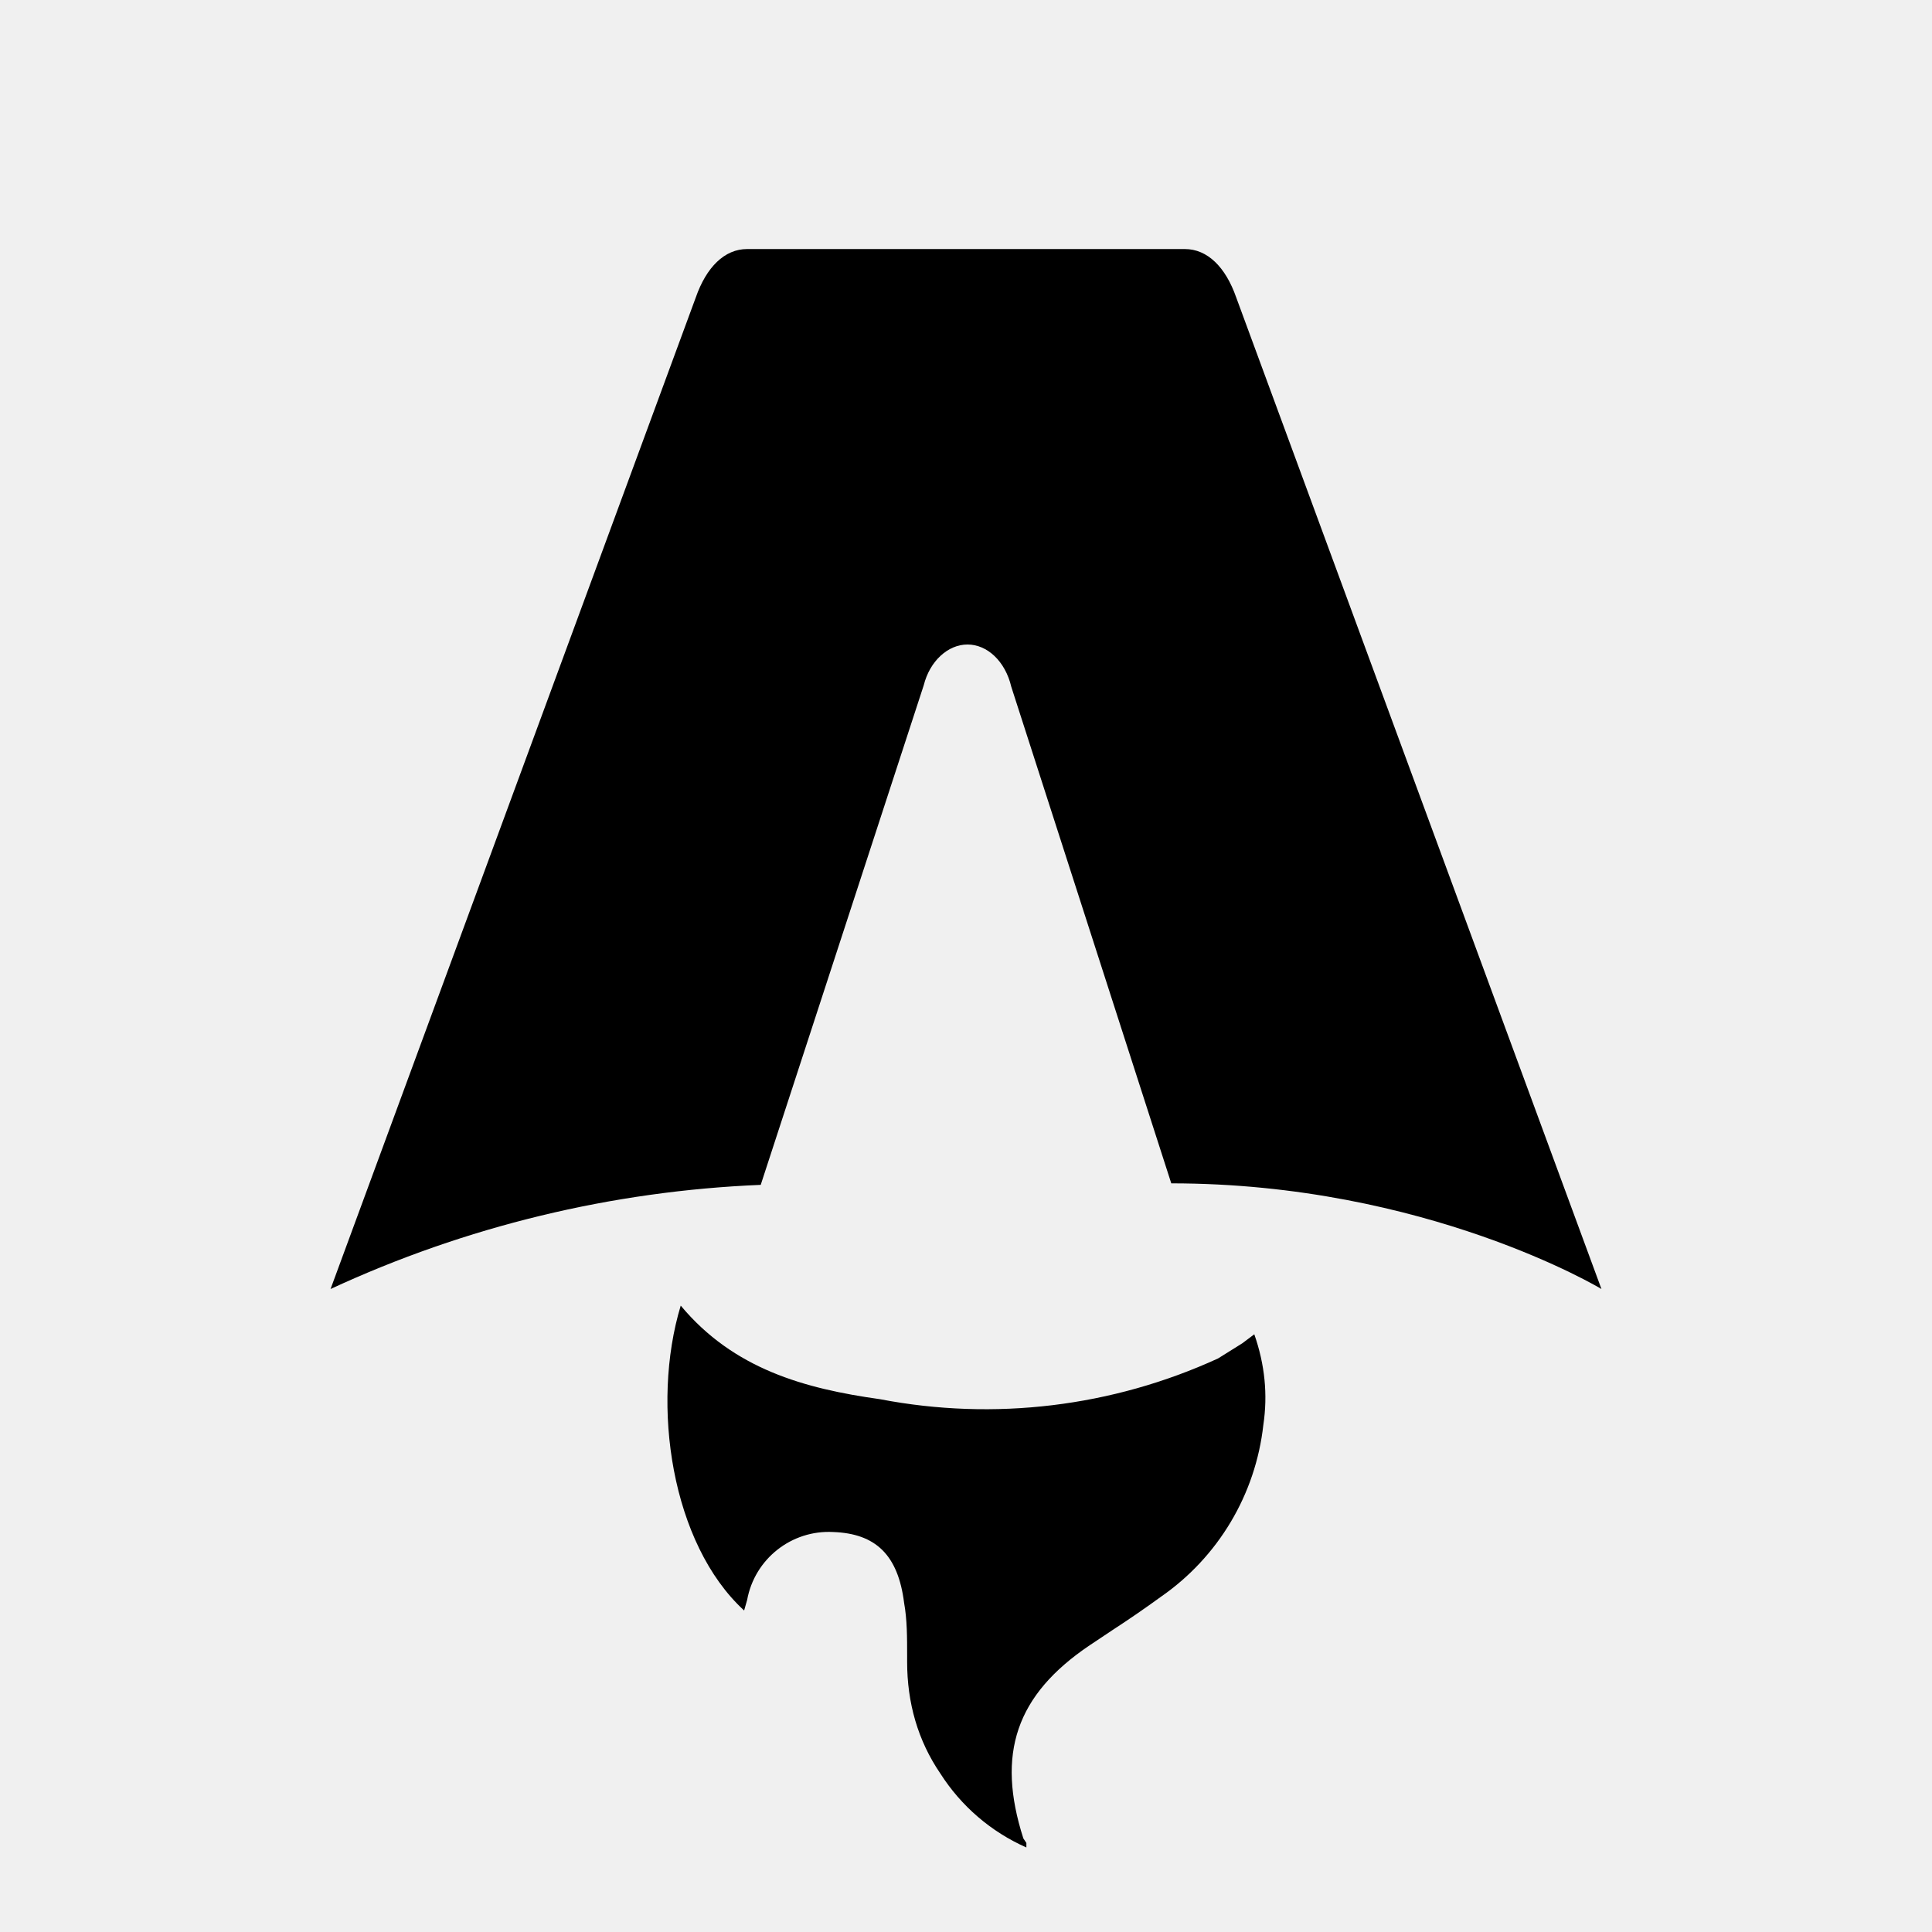
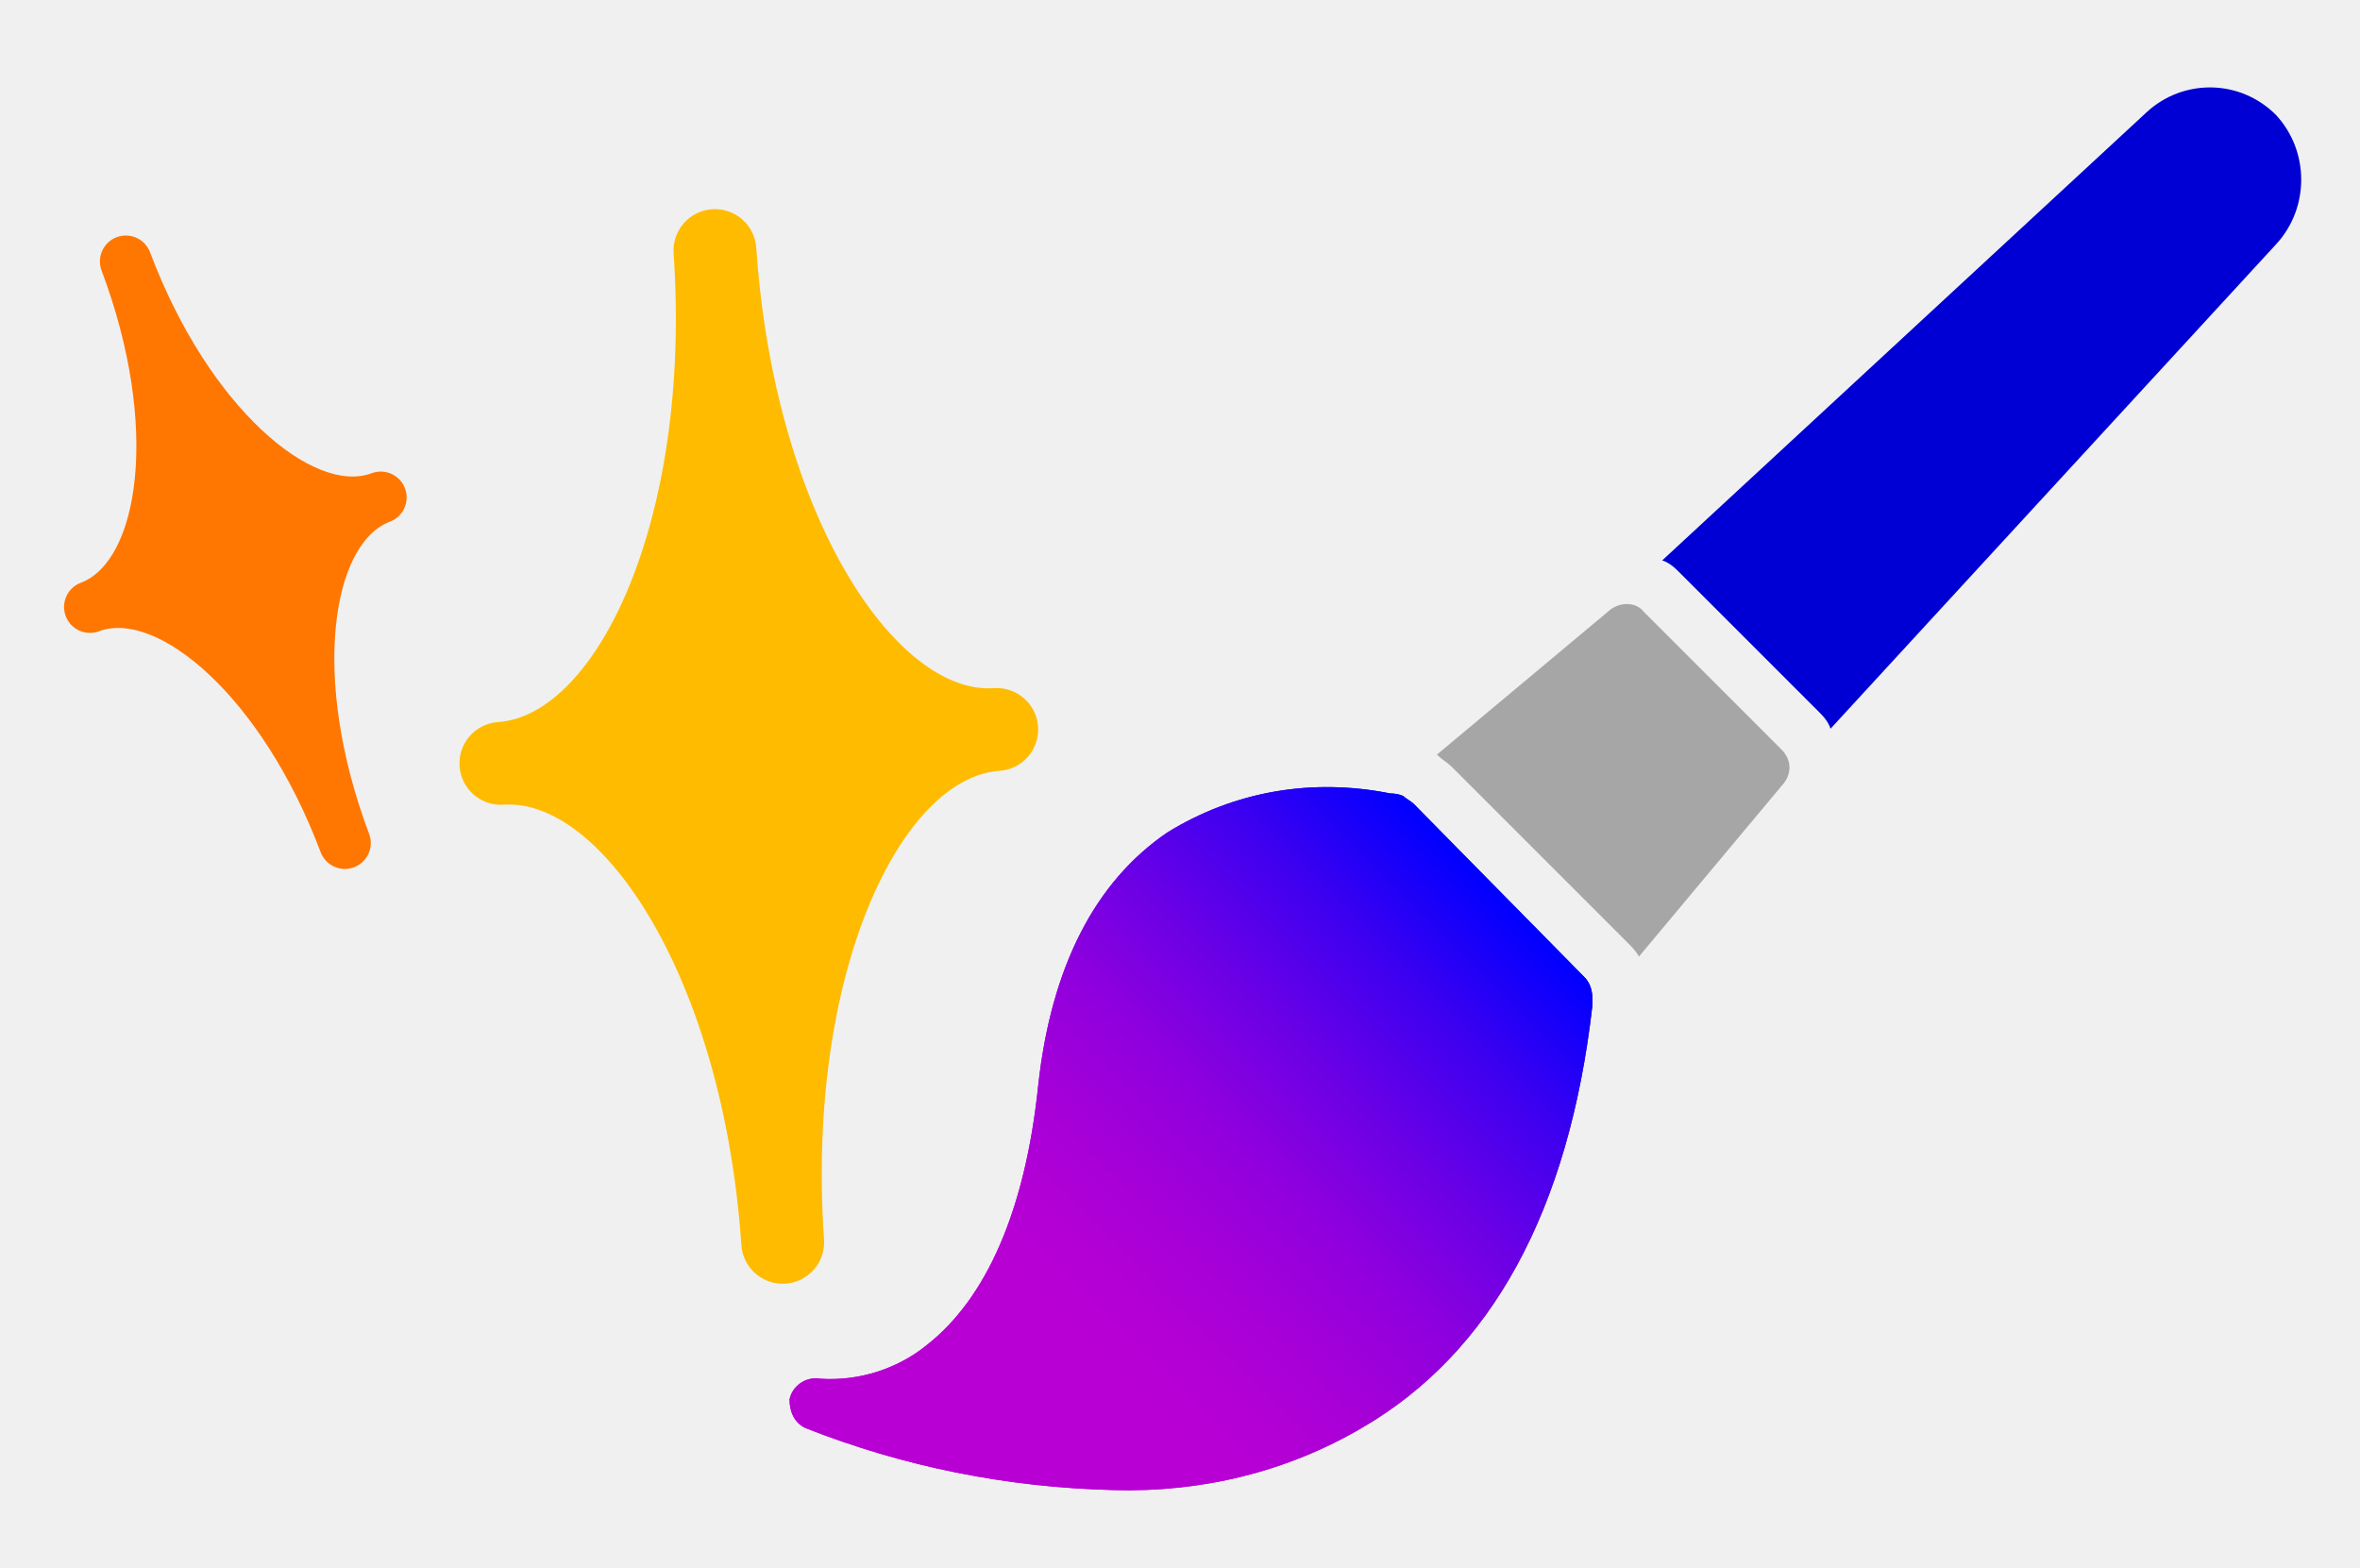
- <svg xmlns="http://www.w3.org/2000/svg" fill="none" viewBox="0 0 128 128">
-   <path d="M50.4 78.5a75.1 75.1 0 0 0-28.5 6.9l24.2-65.7c.7-2 1.9-3.2 3.4-3.2h29c1.5 0 2.7 1.2 3.4 3.2l24.2 65.7s-11.6-7-28.5-7L67 45.5c-.4-1.7-1.6-2.8-2.9-2.8-1.3 0-2.5 1.1-2.9 2.7L50.4 78.5Zm-1.1 28.2Zm-4.2-20.2c-2 6.6-.6 15.8 4.2 20.2a17.5 17.5 0 0 1 .2-.7 5.5 5.5 0 0 1 5.7-4.5c2.8.1 4.3 1.5 4.7 4.7.2 1.1.2 2.3.2 3.5v.4c0 2.7.7 5.2 2.2 7.4a13 13 0 0 0 5.7 4.9v-.3l-.2-.3c-1.8-5.6-.5-9.5 4.4-12.8l1.5-1a73 73 0 0 0 3.2-2.2 16 16 0 0 0 6.8-11.4c.3-2 .1-4-.6-6l-.8.6-1.6 1a37 37 0 0 1-22.4 2.7c-5-.7-9.7-2-13.2-6.2Z" />
-   <style>
-         path { fill: #000; }
-         @media (prefers-color-scheme: dark) {
-             path { fill: #FFF; }
-         }
+ <svg xmlns="http://www.w3.org/2000/svg" id="Layer_1" data-name="Layer 1" viewBox="0 0 1242 825">
+   <defs>
+     <style>
+       .cls-1 {
+         fill: #a6a6a6;
+       }
+ 
+       .cls-1, .cls-2, .cls-3, .cls-4, .cls-5 {
+         stroke-width: 0px;
+       }
+ 
+       .cls-2 {
+         fill: url(#linear-gradient);
+       }
+ 
+       .cls-3 {
+         fill: #ff7600;
+       }
+ 
+       .cls-4 {
+         fill: #0000d4;
+       }
+ 
+       .cls-5 {
+         fill: #fb0;
+       }
    </style>
+     <linearGradient id="linear-gradient" x1="467.37" y1="796.2" x2="792.25" y2="471.31" gradientUnits="userSpaceOnUse">
+       <stop offset=".29" stop-color="#b900d4" />
+       <stop offset=".37" stop-color="#b300d5" />
+       <stop offset=".48" stop-color="#a400d8" />
+       <stop offset=".6" stop-color="#8c00de" />
+       <stop offset=".72" stop-color="#6900e6" />
+       <stop offset=".85" stop-color="#3d00f0" />
+       <stop offset=".98" stop-color="#0700fd" />
+       <stop offset="1" stop-color="blue" />
+     </linearGradient>
+   </defs>
+   <path class="cls-1" d="M937.48,394.39c5.45,5.45,5.45,12.27,1.36,17.72h0l-76.32,91.31c-1.36-2.73-4.09-5.45-6.81-8.18l-91.31-91.31c-2.73-2.73-5.45-4.09-8.18-6.81l91.31-76.32h0c5.45-4.09,13.63-4.09,17.72,1.36l72.23,72.23Z" />
+   <path class="cls-4" d="M1197.78,60.49c-19.08-19.08-49.06-19.08-68.14-1.36l-254.86,235.78c4.09,1.36,6.81,4.09,9.54,6.81l72.23,72.23c2.73,2.73,5.45,5.45,6.81,9.54l234.41-254.86c17.72-19.08,17.72-49.06,0-68.14Z" />
+   <path class="cls-2" d="M743.95,423.01c-1.36-1.36-4.09-2.73-5.45-4.09,0,0-2.73-1.36-6.81-1.36-40.89-8.18-81.77-1.36-117.21,20.44-38.16,25.89-61.33,70.87-68.14,133.56-6.81,65.42-27.26,111.76-58.6,136.29-14.99,12.27-35.43,19.08-55.88,17.72-8.18-1.36-14.99,4.09-16.35,10.9,0,6.81,2.73,12.27,8.18,14.99,51.79,20.44,106.3,31.35,162.18,32.71,46.34,1.36,91.31-9.54,130.84-32.71,68.14-39.52,109.03-114.48,121.3-222.15v-4.09c0-4.09-1.36-8.18-4.09-10.9l-89.95-91.31Z" />
+   <path class="cls-2" d="M743.95,423.01c-1.36-1.36-4.09-2.73-5.45-4.09,0,0-2.73-1.36-6.81-1.36-40.89-8.18-81.77-1.36-117.21,20.44-38.16,25.89-61.33,70.87-68.14,133.56-6.81,65.42-27.26,111.76-58.6,136.29-14.99,12.27-35.43,19.08-55.88,17.72-8.18-1.36-14.99,4.09-16.35,10.9,0,6.81,2.73,12.27,8.18,14.99,51.79,20.44,106.3,31.35,162.18,32.71,46.34,1.36,91.31-9.54,130.84-32.71,68.14-39.52,109.03-114.48,121.3-222.15v-4.09c0-4.09-1.36-8.18-4.09-10.9l-89.95-91.31Z" />
+   <path class="cls-3" d="M213.14,256.99c2.63,7.04-.92,14.89-7.95,17.56-30.23,11.39-42.06,81.67-10.93,164.31,2.65,7.04-.91,14.9-7.95,17.56-7.04,2.65-14.9-.91-17.56-7.95-31.13-82.65-86.39-127.66-116.61-116.27-7.04,2.65-14.9-.91-17.56-7.95-2.65-7.04.91-14.9,7.95-17.56,30.23-11.39,42.06-81.67,10.93-164.31-2.65-7.04.91-14.9,7.95-17.56,7.04-2.65,14.9.91,17.56,7.95,31.13,82.65,86.39,127.66,116.61,116.27,7.04-2.63,14.89.92,17.56,7.95Z" />
+   <path class="cls-5" d="M433.66,652.31c.82,12.01-8.25,22.41-20.26,23.23-12.01.82-22.41-8.25-23.23-20.26-9.63-140.93-73.55-235.32-125.09-231.79-12.01.82-22.41-8.25-23.23-20.26-.82-12.01,8.25-22.41,20.26-23.23,51.54-3.52,102.02-105.73,92.39-246.66-.82-12.01,8.25-22.41,20.26-23.23,12.01-.82,22.41,8.25,23.23,20.26,9.63,140.93,73.55,235.32,125.09,231.79,12.01-.82,22.41,8.25,23.23,20.26.82,12.01-8.25,22.41-20.26,23.23-51.54,3.52-102.02,105.73-92.39,246.66Z" />
</svg>
